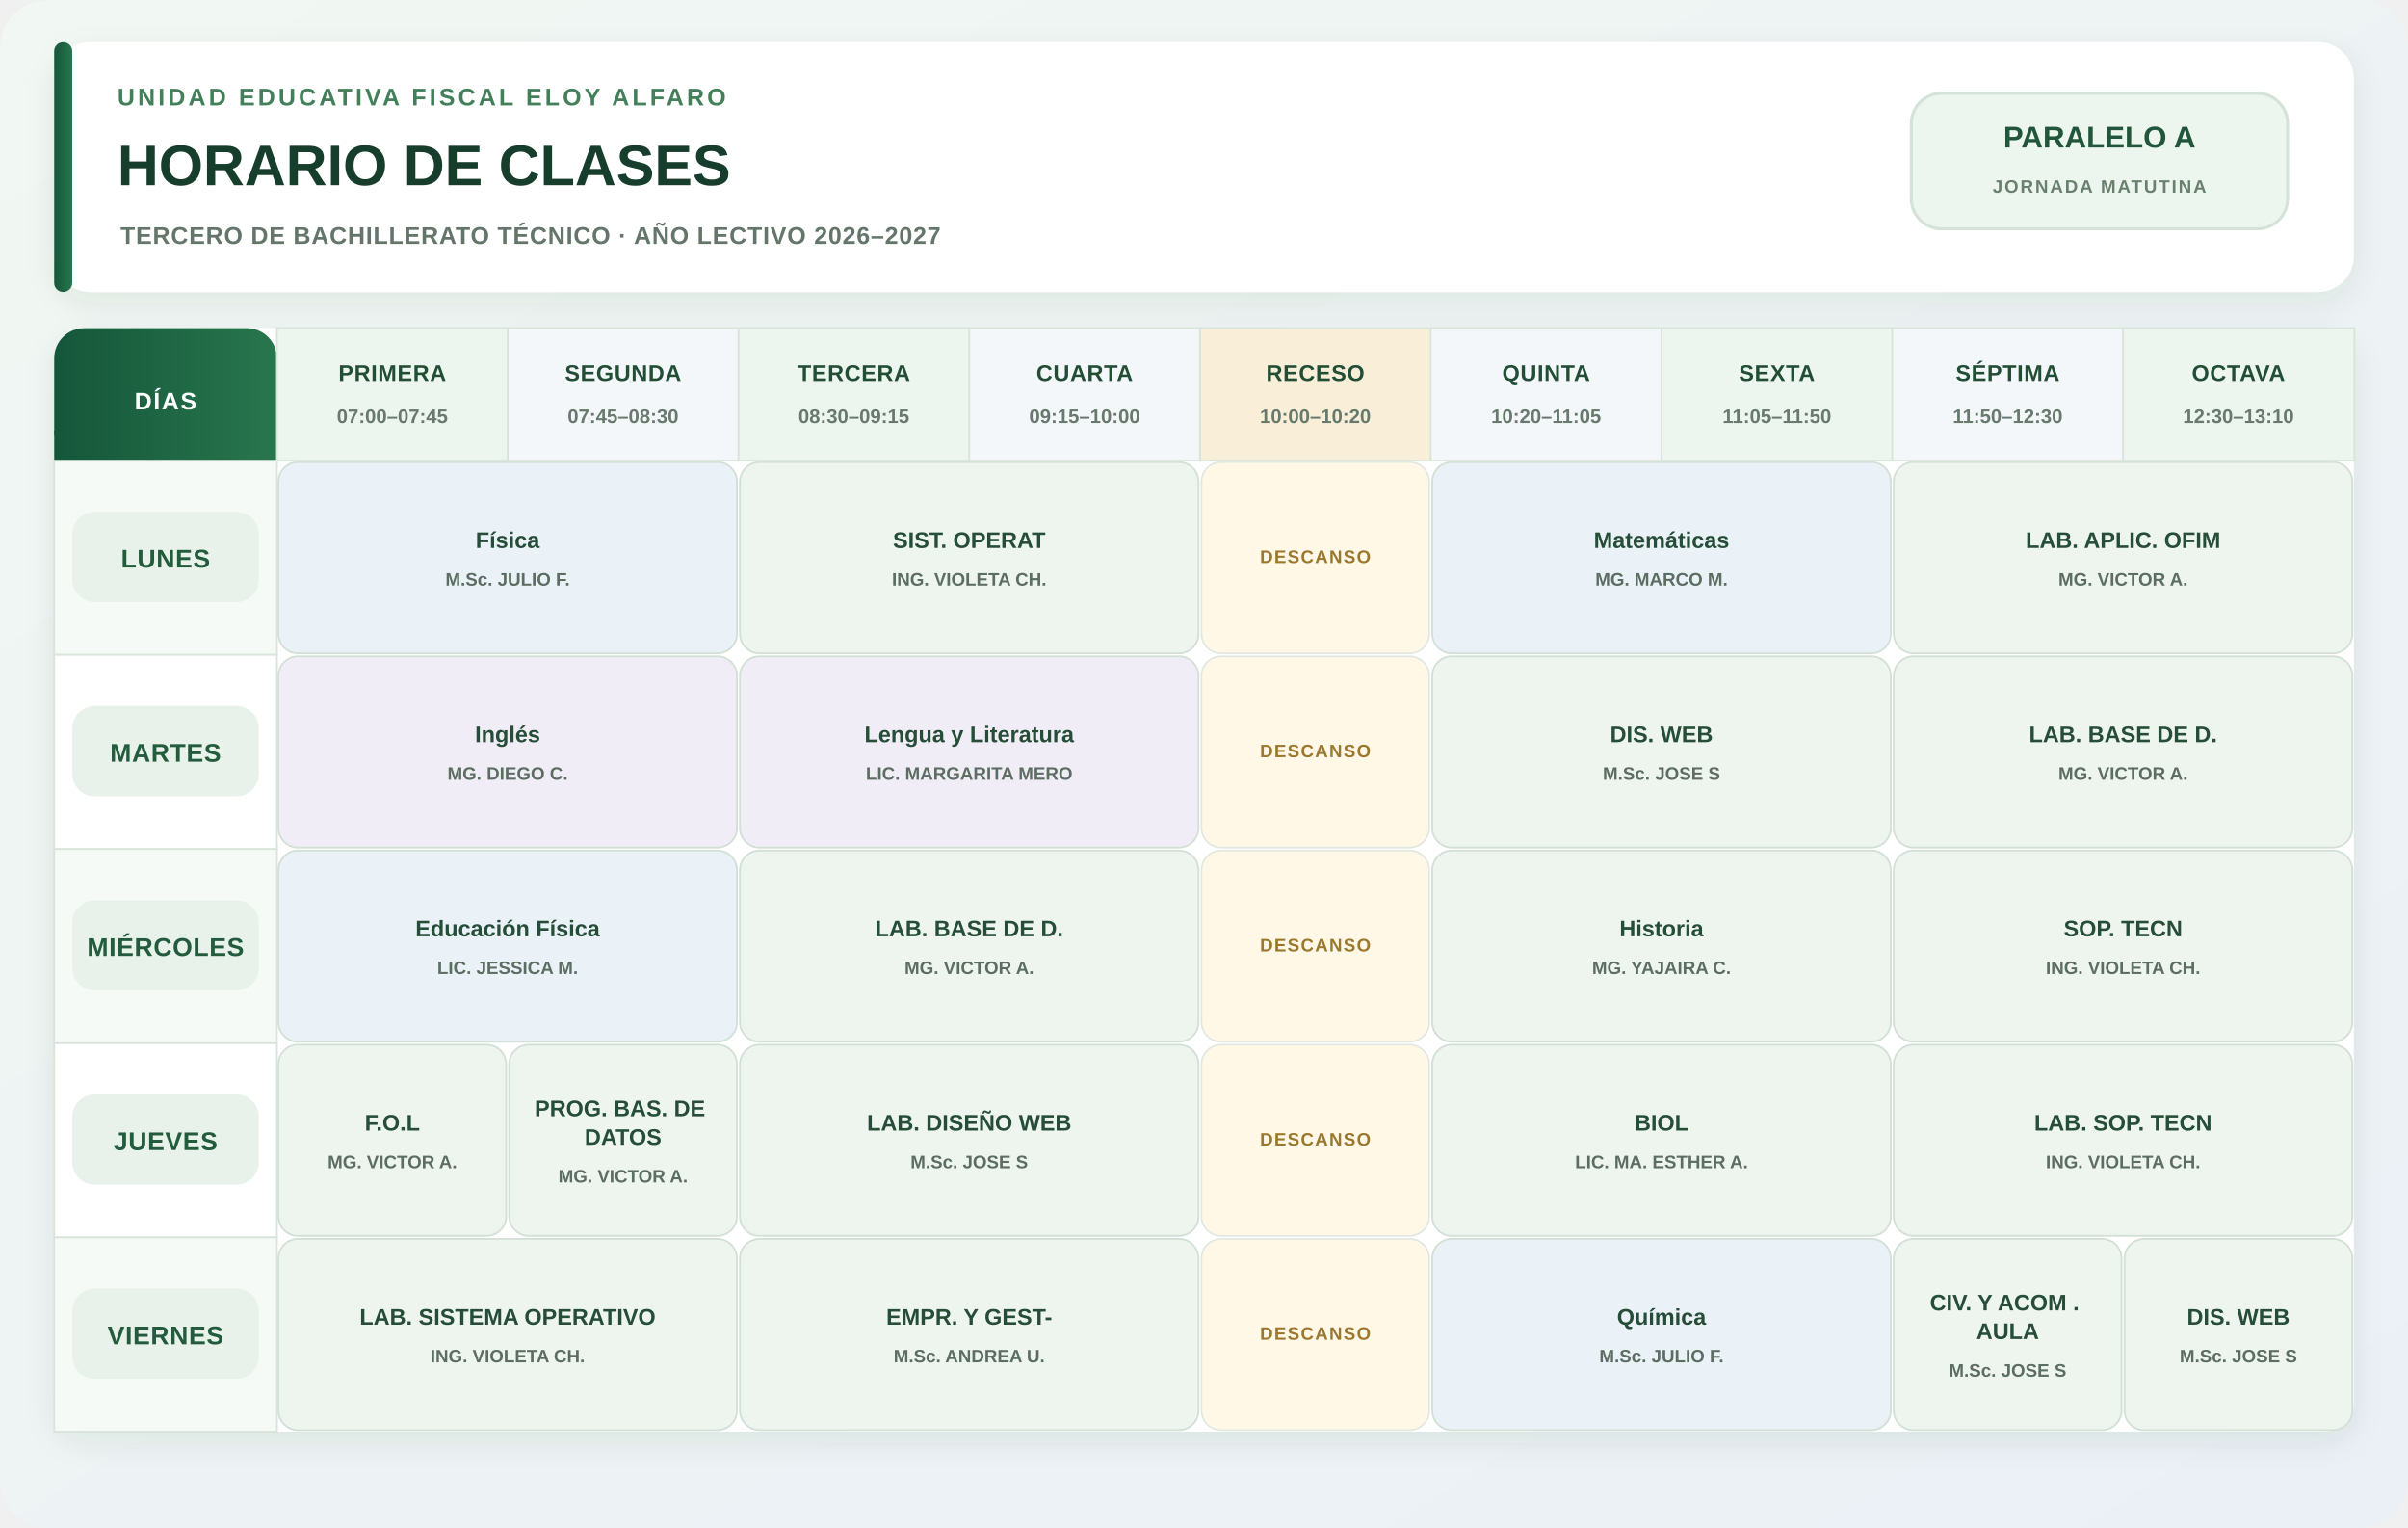
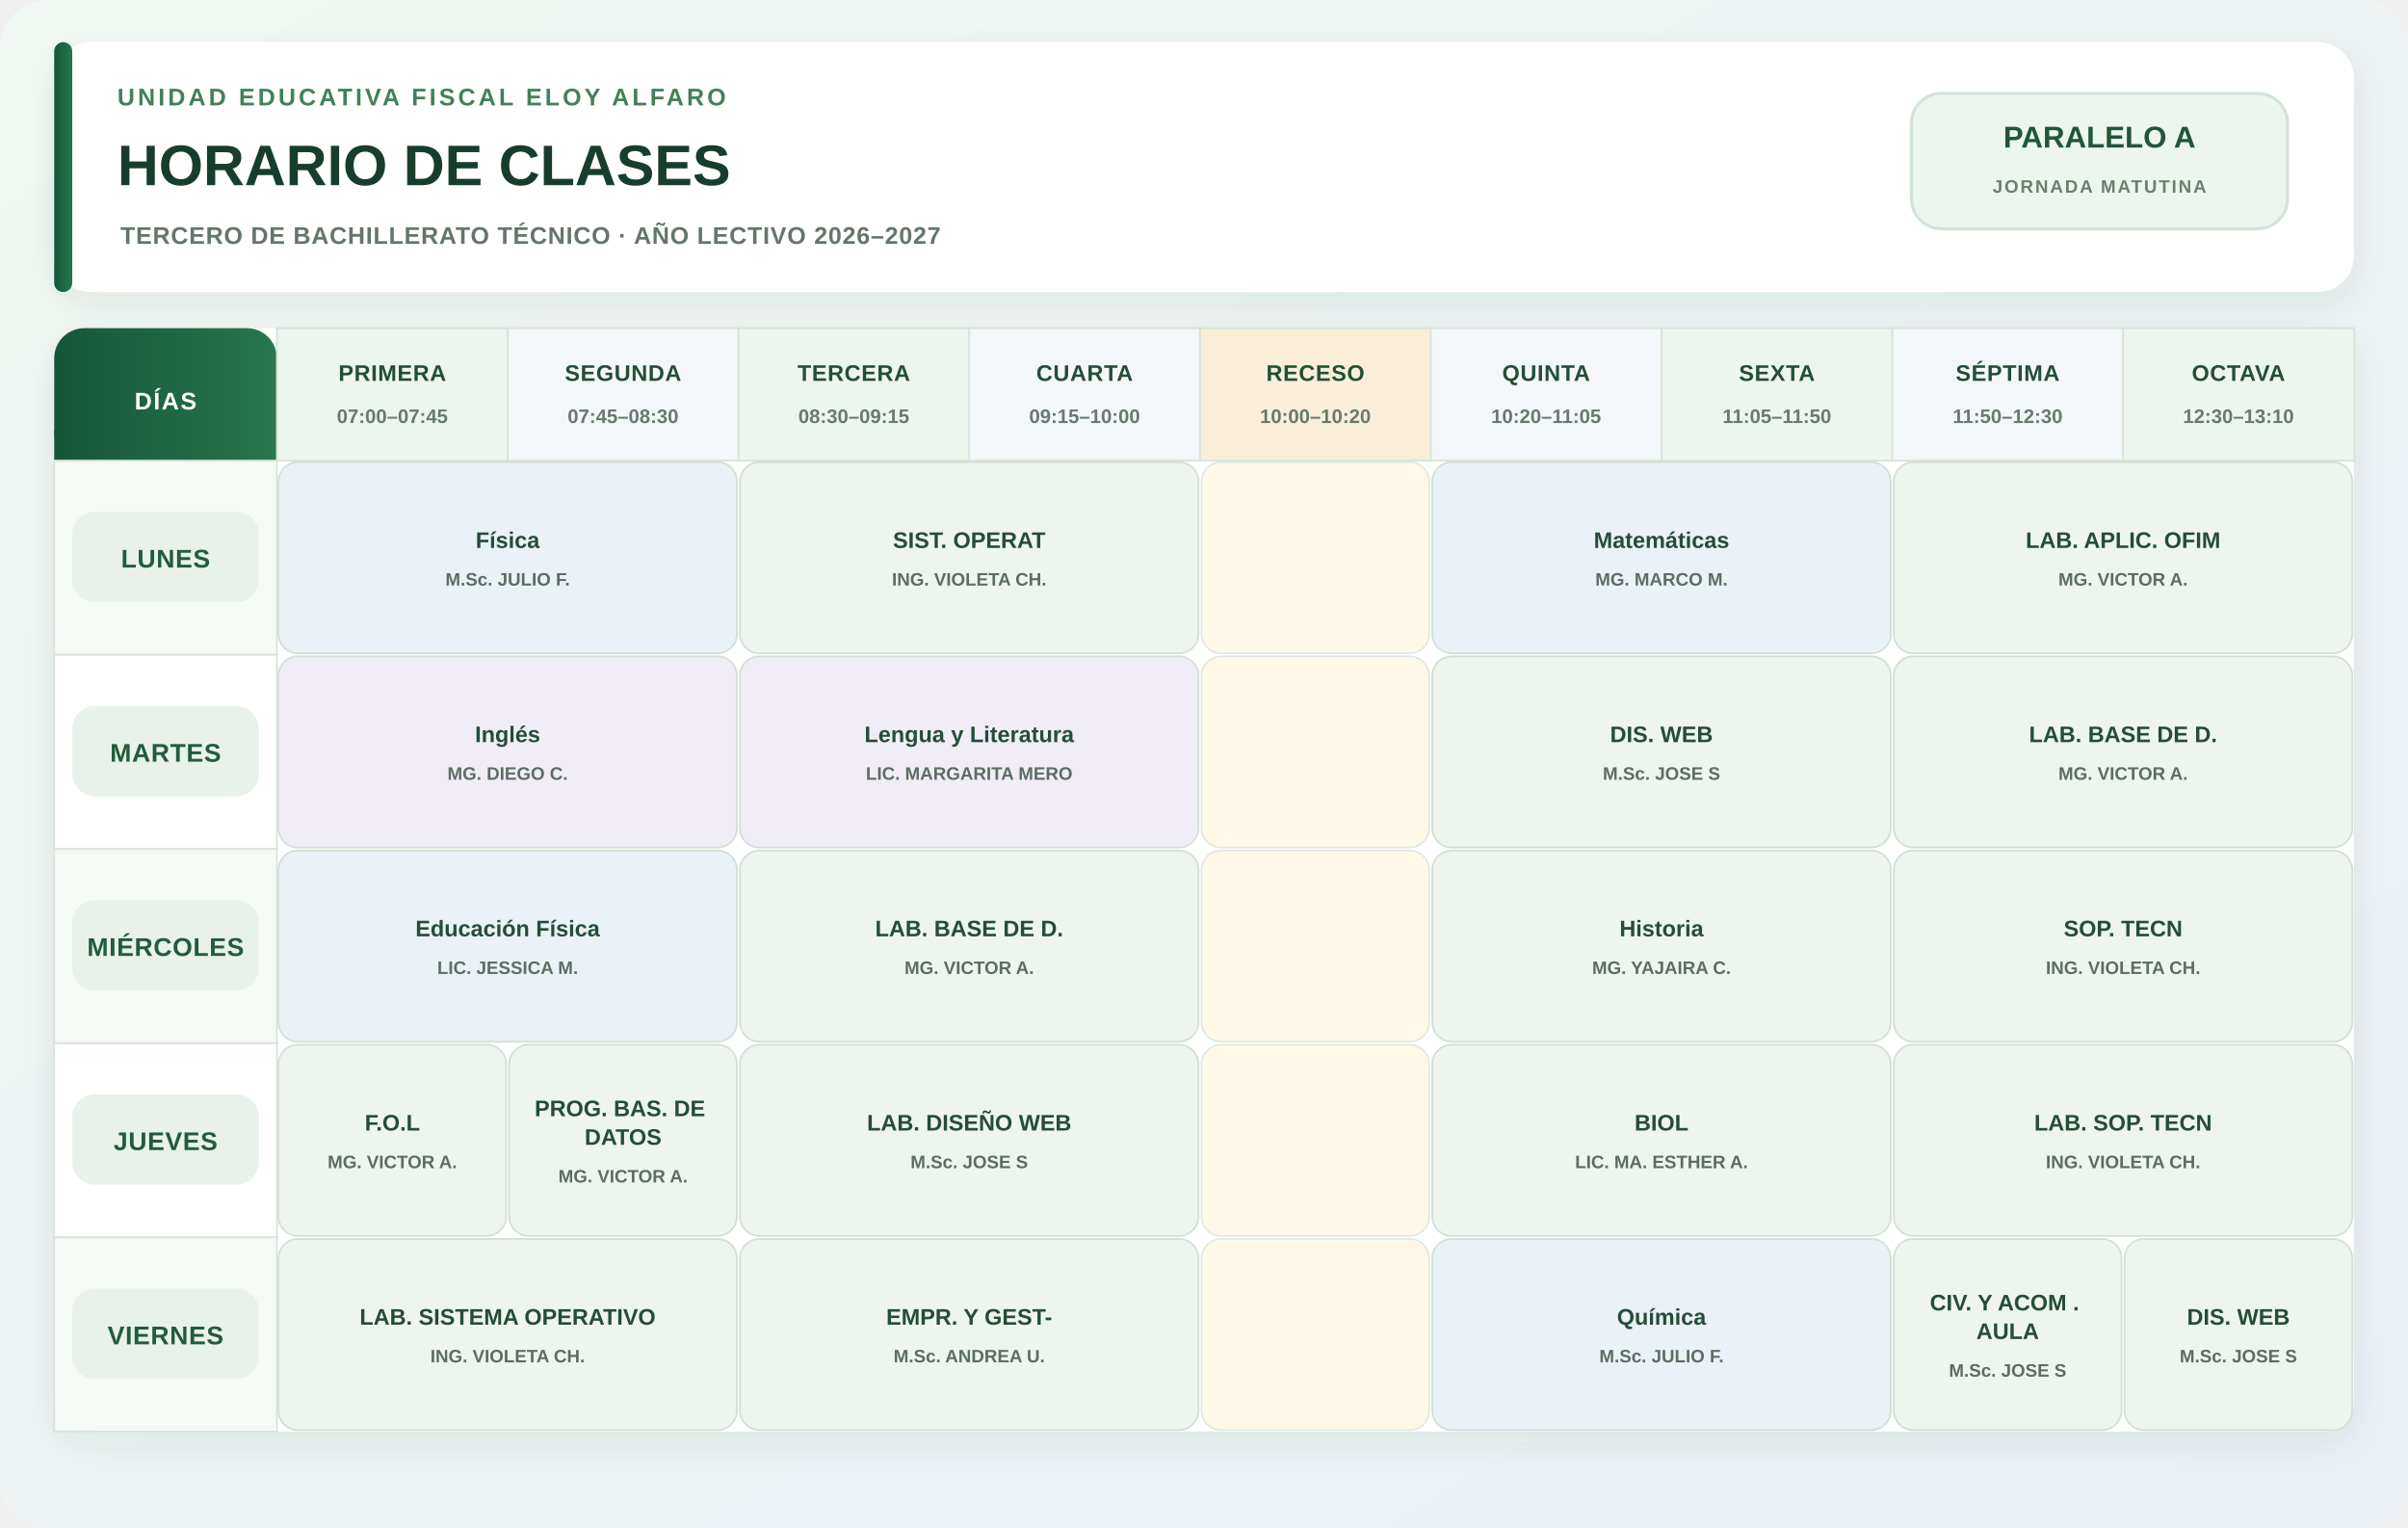
<svg xmlns="http://www.w3.org/2000/svg" width="1600" height="1015" viewBox="0 0 1600 1015" role="img" aria-labelledby="title desc">
  <defs>
    <linearGradient id="bg" x1="0" y1="0" x2="1" y2="1">
      <stop offset="0" stop-color="#f1f7f2" />
      <stop offset="1" stop-color="#eaf0f6" />
    </linearGradient>
    <linearGradient id="bar" x1="0" y1="0" x2="1" y2="0">
      <stop offset="0" stop-color="#15563a" />
      <stop offset="1" stop-color="#28764e" />
    </linearGradient>
    <filter id="shadow" x="-10%" y="-10%" width="120%" height="130%">
      <feDropShadow dx="0" dy="7" stdDeviation="10" flood-color="#163b2b" flood-opacity=".08" />
    </filter>
  </defs>
  <rect width="1600" height="1015" rx="32" fill="url(#bg)" />
  <rect x="36" y="28" width="1528" height="166" rx="24" fill="#fff" filter="url(#shadow)" />
  <rect x="36" y="28" width="12" height="166" rx="6" fill="url(#bar)" />
  <text x="78" y="70" class="eyebrow">UNIDAD EDUCATIVA FISCAL ELOY ALFARO</text>
  <text x="78" y="123" class="title">HORARIO DE CLASES</text>
  <text x="80" y="162" class="subtitle">TERCERO DE BACHILLERATO TÉCNICO · AÑO LECTIVO 2026–2027</text>
  <rect x="1270" y="62" width="250" height="90" rx="20" fill="#edf5ef" stroke="#d4e2d7" stroke-width="2" />
  <text x="1395" y="98" text-anchor="middle" class="parallel-label">PARALELO A</text>
  <text x="1395" y="128" text-anchor="middle" class="parallel-sub">JORNADA MATUTINA</text>
  <rect x="36" y="218" width="1528" height="733" rx="20" fill="#fff" filter="url(#shadow)" />
  <rect x="36" y="218" width="148" height="88" rx="20" fill="url(#bar)" />
  <rect x="36" y="286" width="148" height="20" fill="url(#bar)" />
  <text x="110.0" y="272" text-anchor="middle" class="hdr-day">DÍAS</text>
  <rect x="184.00" y="218" width="153.73" height="88" fill="#edf5ef" stroke="#d8e3da" stroke-width="1.2" />
  <text x="260.67" y="253" text-anchor="middle" class="hdr-period">PRIMERA</text>
  <text x="260.67" y="281" text-anchor="middle" class="hdr-time">07:00–07:45</text>
  <rect x="337.33" y="218" width="153.73" height="88" fill="#f4f7f9" stroke="#d8e3da" stroke-width="1.2" />
  <text x="414.00" y="253" text-anchor="middle" class="hdr-period">SEGUNDA</text>
  <text x="414.00" y="281" text-anchor="middle" class="hdr-time">07:45–08:30</text>
  <rect x="490.67" y="218" width="153.73" height="88" fill="#edf5ef" stroke="#d8e3da" stroke-width="1.2" />
  <text x="567.33" y="253" text-anchor="middle" class="hdr-period">TERCERA</text>
  <text x="567.33" y="281" text-anchor="middle" class="hdr-time">08:30–09:15</text>
  <rect x="644.00" y="218" width="153.73" height="88" fill="#f4f7f9" stroke="#d8e3da" stroke-width="1.2" />
  <text x="720.67" y="253" text-anchor="middle" class="hdr-period">CUARTA</text>
  <text x="720.67" y="281" text-anchor="middle" class="hdr-time">09:15–10:00</text>
  <rect x="797.33" y="218" width="153.73" height="88" fill="#f9efd8" stroke="#d8e3da" stroke-width="1.2" />
  <text x="874.00" y="253" text-anchor="middle" class="hdr-period">RECESO</text>
  <text x="874.00" y="281" text-anchor="middle" class="hdr-time">10:00–10:20</text>
  <rect x="950.67" y="218" width="153.73" height="88" fill="#f4f7f9" stroke="#d8e3da" stroke-width="1.2" />
  <text x="1027.33" y="253" text-anchor="middle" class="hdr-period">QUINTA</text>
  <text x="1027.33" y="281" text-anchor="middle" class="hdr-time">10:20–11:05</text>
  <rect x="1104.00" y="218" width="153.73" height="88" fill="#edf5ef" stroke="#d8e3da" stroke-width="1.2" />
  <text x="1180.67" y="253" text-anchor="middle" class="hdr-period">SEXTA</text>
  <text x="1180.67" y="281" text-anchor="middle" class="hdr-time">11:05–11:50</text>
  <rect x="1257.33" y="218" width="153.73" height="88" fill="#f4f7f9" stroke="#d8e3da" stroke-width="1.2" />
  <text x="1334.00" y="253" text-anchor="middle" class="hdr-period">SÉPTIMA</text>
  <text x="1334.00" y="281" text-anchor="middle" class="hdr-time">11:50–12:30</text>
  <rect x="1410.67" y="218" width="153.73" height="88" fill="#edf5ef" stroke="#d8e3da" stroke-width="1.2" />
  <text x="1487.33" y="253" text-anchor="middle" class="hdr-period">OCTAVA</text>
  <text x="1487.33" y="281" text-anchor="middle" class="hdr-time">12:30–13:10</text>
  <rect x="36" y="306" width="148" height="129" fill="#f5faf6" stroke="#d9e5db" stroke-width="1.2" />
  <rect x="48" y="340" width="124" height="60" rx="15" fill="#e8f2ea" />
  <text x="110.0" y="377" text-anchor="middle" class="day-text">LUNES</text>
  <rect x="185.00" y="307" width="304.67" height="127" rx="13" fill="#eaf2f8" stroke="#d3e0d6" stroke-width="1.2" />
  <text class="subject" x="337.3" y="364.0" text-anchor="middle">
    <tspan x="337.3" dy="0">Física</tspan>
  </text>
  <text class="teacher" x="337.3" y="389.0" text-anchor="middle">
    <tspan x="337.3" dy="0">M.Sc. JULIO F.</tspan>
  </text>
  <rect x="491.67" y="307" width="304.67" height="127" rx="13" fill="#eef5ef" stroke="#d3e0d6" stroke-width="1.2" />
  <text class="subject" x="644.0" y="364.0" text-anchor="middle">
    <tspan x="644.0" dy="0">SIST. OPERAT</tspan>
  </text>
  <text class="teacher" x="644.0" y="389.0" text-anchor="middle">
    <tspan x="644.0" dy="0">ING. VIOLETA CH.</tspan>
  </text>
  <rect x="798.33" y="307" width="151.33" height="127" rx="13" fill="#fff8e7" stroke="#e0e8e1" stroke-width="1.1" />
-   <text x="874.00" y="374" text-anchor="middle" class="recess">DESCANSO</text>
+   <text x="874.00" y="374" text-anchor="middle" class="recess" />
  <rect x="951.67" y="307" width="304.67" height="127" rx="13" fill="#eaf2f8" stroke="#d3e0d6" stroke-width="1.2" />
  <text class="subject" x="1104.0" y="364.0" text-anchor="middle">
    <tspan x="1104.0" dy="0">Matemáticas</tspan>
  </text>
  <text class="teacher" x="1104.0" y="389.0" text-anchor="middle">
    <tspan x="1104.0" dy="0">MG. MARCO M.</tspan>
  </text>
  <rect x="1258.33" y="307" width="304.67" height="127" rx="13" fill="#eef5ef" stroke="#d3e0d6" stroke-width="1.2" />
  <text class="subject" x="1410.7" y="364.0" text-anchor="middle">
    <tspan x="1410.7" dy="0">LAB. APLIC. OFIM</tspan>
  </text>
  <text class="teacher" x="1410.7" y="389.0" text-anchor="middle">
    <tspan x="1410.7" dy="0">MG. VICTOR A.</tspan>
  </text>
  <rect x="36" y="435" width="148" height="129" fill="#fff" stroke="#d9e5db" stroke-width="1.2" />
  <rect x="48" y="469" width="124" height="60" rx="15" fill="#e8f2ea" />
  <text x="110.0" y="506" text-anchor="middle" class="day-text">MARTES</text>
  <rect x="185.00" y="436" width="304.67" height="127" rx="13" fill="#f1edf7" stroke="#d3e0d6" stroke-width="1.2" />
  <text class="subject" x="337.3" y="493.0" text-anchor="middle">
    <tspan x="337.3" dy="0">Inglés</tspan>
  </text>
  <text class="teacher" x="337.3" y="518.0" text-anchor="middle">
    <tspan x="337.3" dy="0">MG. DIEGO C.</tspan>
  </text>
  <rect x="491.67" y="436" width="304.67" height="127" rx="13" fill="#f1edf7" stroke="#d3e0d6" stroke-width="1.2" />
  <text class="subject" x="644.0" y="493.0" text-anchor="middle">
    <tspan x="644.0" dy="0">Lengua y Literatura</tspan>
  </text>
  <text class="teacher" x="644.0" y="518.0" text-anchor="middle">
    <tspan x="644.0" dy="0">LIC. MARGARITA MERO</tspan>
  </text>
  <rect x="798.33" y="436" width="151.33" height="127" rx="13" fill="#fff8e7" stroke="#e0e8e1" stroke-width="1.1" />
-   <text x="874.00" y="503" text-anchor="middle" class="recess">DESCANSO</text>
+   <text x="874.00" y="503" text-anchor="middle" class="recess" />
  <rect x="951.67" y="436" width="304.67" height="127" rx="13" fill="#eef5ef" stroke="#d3e0d6" stroke-width="1.2" />
  <text class="subject" x="1104.0" y="493.0" text-anchor="middle">
    <tspan x="1104.0" dy="0">DIS. WEB</tspan>
  </text>
  <text class="teacher" x="1104.0" y="518.0" text-anchor="middle">
    <tspan x="1104.0" dy="0">M.Sc. JOSE S</tspan>
  </text>
  <rect x="1258.33" y="436" width="304.67" height="127" rx="13" fill="#eef5ef" stroke="#d3e0d6" stroke-width="1.2" />
  <text class="subject" x="1410.7" y="493.0" text-anchor="middle">
    <tspan x="1410.7" dy="0">LAB. BASE DE D.</tspan>
  </text>
  <text class="teacher" x="1410.7" y="518.0" text-anchor="middle">
    <tspan x="1410.7" dy="0">MG. VICTOR A.</tspan>
  </text>
  <rect x="36" y="564" width="148" height="129" fill="#f5faf6" stroke="#d9e5db" stroke-width="1.2" />
  <rect x="48" y="598" width="124" height="60" rx="15" fill="#e8f2ea" />
  <text x="110.0" y="635" text-anchor="middle" class="day-text">MIÉRCOLES</text>
  <rect x="185.00" y="565" width="304.67" height="127" rx="13" fill="#eaf2f8" stroke="#d3e0d6" stroke-width="1.2" />
  <text class="subject" x="337.3" y="622.0" text-anchor="middle">
    <tspan x="337.3" dy="0">Educación Física</tspan>
  </text>
  <text class="teacher" x="337.3" y="647.0" text-anchor="middle">
    <tspan x="337.3" dy="0">LIC. JESSICA M.</tspan>
  </text>
  <rect x="491.67" y="565" width="304.67" height="127" rx="13" fill="#eef5ef" stroke="#d3e0d6" stroke-width="1.2" />
  <text class="subject" x="644.0" y="622.0" text-anchor="middle">
    <tspan x="644.0" dy="0">LAB. BASE DE D.</tspan>
  </text>
  <text class="teacher" x="644.0" y="647.0" text-anchor="middle">
    <tspan x="644.0" dy="0">MG. VICTOR A.</tspan>
  </text>
  <rect x="798.33" y="565" width="151.33" height="127" rx="13" fill="#fff8e7" stroke="#e0e8e1" stroke-width="1.1" />
-   <text x="874.00" y="632" text-anchor="middle" class="recess">DESCANSO</text>
+   <text x="874.00" y="632" text-anchor="middle" class="recess" />
  <rect x="951.67" y="565" width="304.67" height="127" rx="13" fill="#eef5ef" stroke="#d3e0d6" stroke-width="1.2" />
  <text class="subject" x="1104.0" y="622.0" text-anchor="middle">
    <tspan x="1104.0" dy="0">Historia</tspan>
  </text>
  <text class="teacher" x="1104.0" y="647.0" text-anchor="middle">
    <tspan x="1104.0" dy="0">MG. YAJAIRA C.</tspan>
  </text>
  <rect x="1258.33" y="565" width="304.67" height="127" rx="13" fill="#eef5ef" stroke="#d3e0d6" stroke-width="1.2" />
  <text class="subject" x="1410.7" y="622.0" text-anchor="middle">
    <tspan x="1410.7" dy="0">SOP. TECN</tspan>
  </text>
  <text class="teacher" x="1410.7" y="647.0" text-anchor="middle">
    <tspan x="1410.7" dy="0">ING. VIOLETA CH.</tspan>
  </text>
  <rect x="36" y="693" width="148" height="129" fill="#fff" stroke="#d9e5db" stroke-width="1.2" />
  <rect x="48" y="727" width="124" height="60" rx="15" fill="#e8f2ea" />
  <text x="110.0" y="764" text-anchor="middle" class="day-text">JUEVES</text>
  <rect x="185.00" y="694" width="151.33" height="127" rx="13" fill="#eef5ef" stroke="#d3e0d6" stroke-width="1.2" />
  <text class="subject" x="260.7" y="751.0" text-anchor="middle">
    <tspan x="260.7" dy="0">F.O.L</tspan>
  </text>
  <text class="teacher" x="260.7" y="776.0" text-anchor="middle">
    <tspan x="260.7" dy="0">MG. VICTOR A.</tspan>
  </text>
  <rect x="338.33" y="694" width="151.33" height="127" rx="13" fill="#eef5ef" stroke="#d3e0d6" stroke-width="1.2" />
  <text class="subject" x="414.0" y="741.5" text-anchor="middle">
    <tspan x="414.0" dy="0">PROG. BAS. DE</tspan>
    <tspan x="414.0" dy="19">DATOS</tspan>
  </text>
  <text class="teacher" x="414.0" y="785.5" text-anchor="middle">
    <tspan x="414.0" dy="0">MG. VICTOR A.</tspan>
  </text>
  <rect x="491.67" y="694" width="304.67" height="127" rx="13" fill="#eef5ef" stroke="#d3e0d6" stroke-width="1.2" />
  <text class="subject" x="644.0" y="751.0" text-anchor="middle">
    <tspan x="644.0" dy="0">LAB. DISEÑO WEB</tspan>
  </text>
  <text class="teacher" x="644.0" y="776.0" text-anchor="middle">
    <tspan x="644.0" dy="0">M.Sc. JOSE S</tspan>
  </text>
  <rect x="798.33" y="694" width="151.33" height="127" rx="13" fill="#fff8e7" stroke="#e0e8e1" stroke-width="1.1" />
-   <text x="874.00" y="761" text-anchor="middle" class="recess">DESCANSO</text>
+   <text x="874.00" y="761" text-anchor="middle" class="recess" />
  <rect x="951.67" y="694" width="304.67" height="127" rx="13" fill="#eef5ef" stroke="#d3e0d6" stroke-width="1.2" />
  <text class="subject" x="1104.0" y="751.0" text-anchor="middle">
    <tspan x="1104.0" dy="0">BIOL</tspan>
  </text>
  <text class="teacher" x="1104.0" y="776.0" text-anchor="middle">
    <tspan x="1104.0" dy="0">LIC. MA. ESTHER A.</tspan>
  </text>
  <rect x="1258.33" y="694" width="304.67" height="127" rx="13" fill="#eef5ef" stroke="#d3e0d6" stroke-width="1.2" />
  <text class="subject" x="1410.7" y="751.0" text-anchor="middle">
    <tspan x="1410.7" dy="0">LAB. SOP. TECN</tspan>
  </text>
  <text class="teacher" x="1410.7" y="776.0" text-anchor="middle">
    <tspan x="1410.7" dy="0">ING. VIOLETA CH.</tspan>
  </text>
  <rect x="36" y="822" width="148" height="129" fill="#f5faf6" stroke="#d9e5db" stroke-width="1.2" />
  <rect x="48" y="856" width="124" height="60" rx="15" fill="#e8f2ea" />
  <text x="110.0" y="893" text-anchor="middle" class="day-text">VIERNES</text>
  <rect x="185.00" y="823" width="304.67" height="127" rx="13" fill="#eef5ef" stroke="#d3e0d6" stroke-width="1.2" />
  <text class="subject" x="337.3" y="880.0" text-anchor="middle">
    <tspan x="337.3" dy="0">LAB. SISTEMA OPERATIVO</tspan>
  </text>
  <text class="teacher" x="337.3" y="905.0" text-anchor="middle">
    <tspan x="337.3" dy="0">ING. VIOLETA CH.</tspan>
  </text>
  <rect x="491.67" y="823" width="304.67" height="127" rx="13" fill="#eef5ef" stroke="#d3e0d6" stroke-width="1.2" />
  <text class="subject" x="644.0" y="880.0" text-anchor="middle">
    <tspan x="644.0" dy="0">EMPR. Y GEST-</tspan>
  </text>
  <text class="teacher" x="644.0" y="905.0" text-anchor="middle">
    <tspan x="644.0" dy="0">M.Sc. ANDREA U.</tspan>
  </text>
  <rect x="798.33" y="823" width="151.33" height="127" rx="13" fill="#fff8e7" stroke="#e0e8e1" stroke-width="1.1" />
-   <text x="874.00" y="890" text-anchor="middle" class="recess">DESCANSO</text>
+   <text x="874.00" y="890" text-anchor="middle" class="recess" />
  <rect x="951.67" y="823" width="304.67" height="127" rx="13" fill="#eaf2f8" stroke="#d3e0d6" stroke-width="1.2" />
  <text class="subject" x="1104.0" y="880.0" text-anchor="middle">
    <tspan x="1104.0" dy="0">Química</tspan>
  </text>
  <text class="teacher" x="1104.0" y="905.0" text-anchor="middle">
    <tspan x="1104.0" dy="0">M.Sc. JULIO F.</tspan>
  </text>
  <rect x="1258.33" y="823" width="151.33" height="127" rx="13" fill="#eef5ef" stroke="#d3e0d6" stroke-width="1.2" />
  <text class="subject" x="1334.0" y="870.5" text-anchor="middle">
    <tspan x="1334.0" dy="0">CIV. Y ACOM .</tspan>
    <tspan x="1334.0" dy="19">AULA</tspan>
  </text>
  <text class="teacher" x="1334.0" y="914.5" text-anchor="middle">
    <tspan x="1334.0" dy="0">M.Sc. JOSE S</tspan>
  </text>
  <rect x="1411.67" y="823" width="151.33" height="127" rx="13" fill="#eef5ef" stroke="#d3e0d6" stroke-width="1.2" />
  <text class="subject" x="1487.3" y="880.0" text-anchor="middle">
    <tspan x="1487.3" dy="0">DIS. WEB</tspan>
  </text>
  <text class="teacher" x="1487.3" y="905.0" text-anchor="middle">
    <tspan x="1487.3" dy="0">M.Sc. JOSE S</tspan>
  </text>
  <style>.eyebrow{font:700 16px Arial,sans-serif;letter-spacing:2px;fill:#43805a}.title{font:800 38px Arial,sans-serif;fill:#173e2c}.subtitle{font:600 16px Arial,sans-serif;letter-spacing:.5px;fill:#64766a}.parallel-label{font:800 20px Arial,sans-serif;fill:#21563a}.parallel-sub{font:700 12px Arial,sans-serif;letter-spacing:1.2px;fill:#6a806e}.hdr-day{font:800 16px Arial,sans-serif;letter-spacing:1px;fill:#fff}.hdr-period{font:800 15px Arial,sans-serif;letter-spacing:.4px;fill:#234e36}.hdr-time{font:600 13px Arial,sans-serif;fill:#687a6e}.day-text{font:800 17px Arial,sans-serif;letter-spacing:.4px;fill:#235b3d}.subject{font:800 15px Arial,sans-serif;fill:#254d37}.teacher{font:600 12px Arial,sans-serif;fill:#5c6d62}.recess{font:700 12px Arial,sans-serif;letter-spacing:.8px;fill:#9b782f}</style>
</svg>
